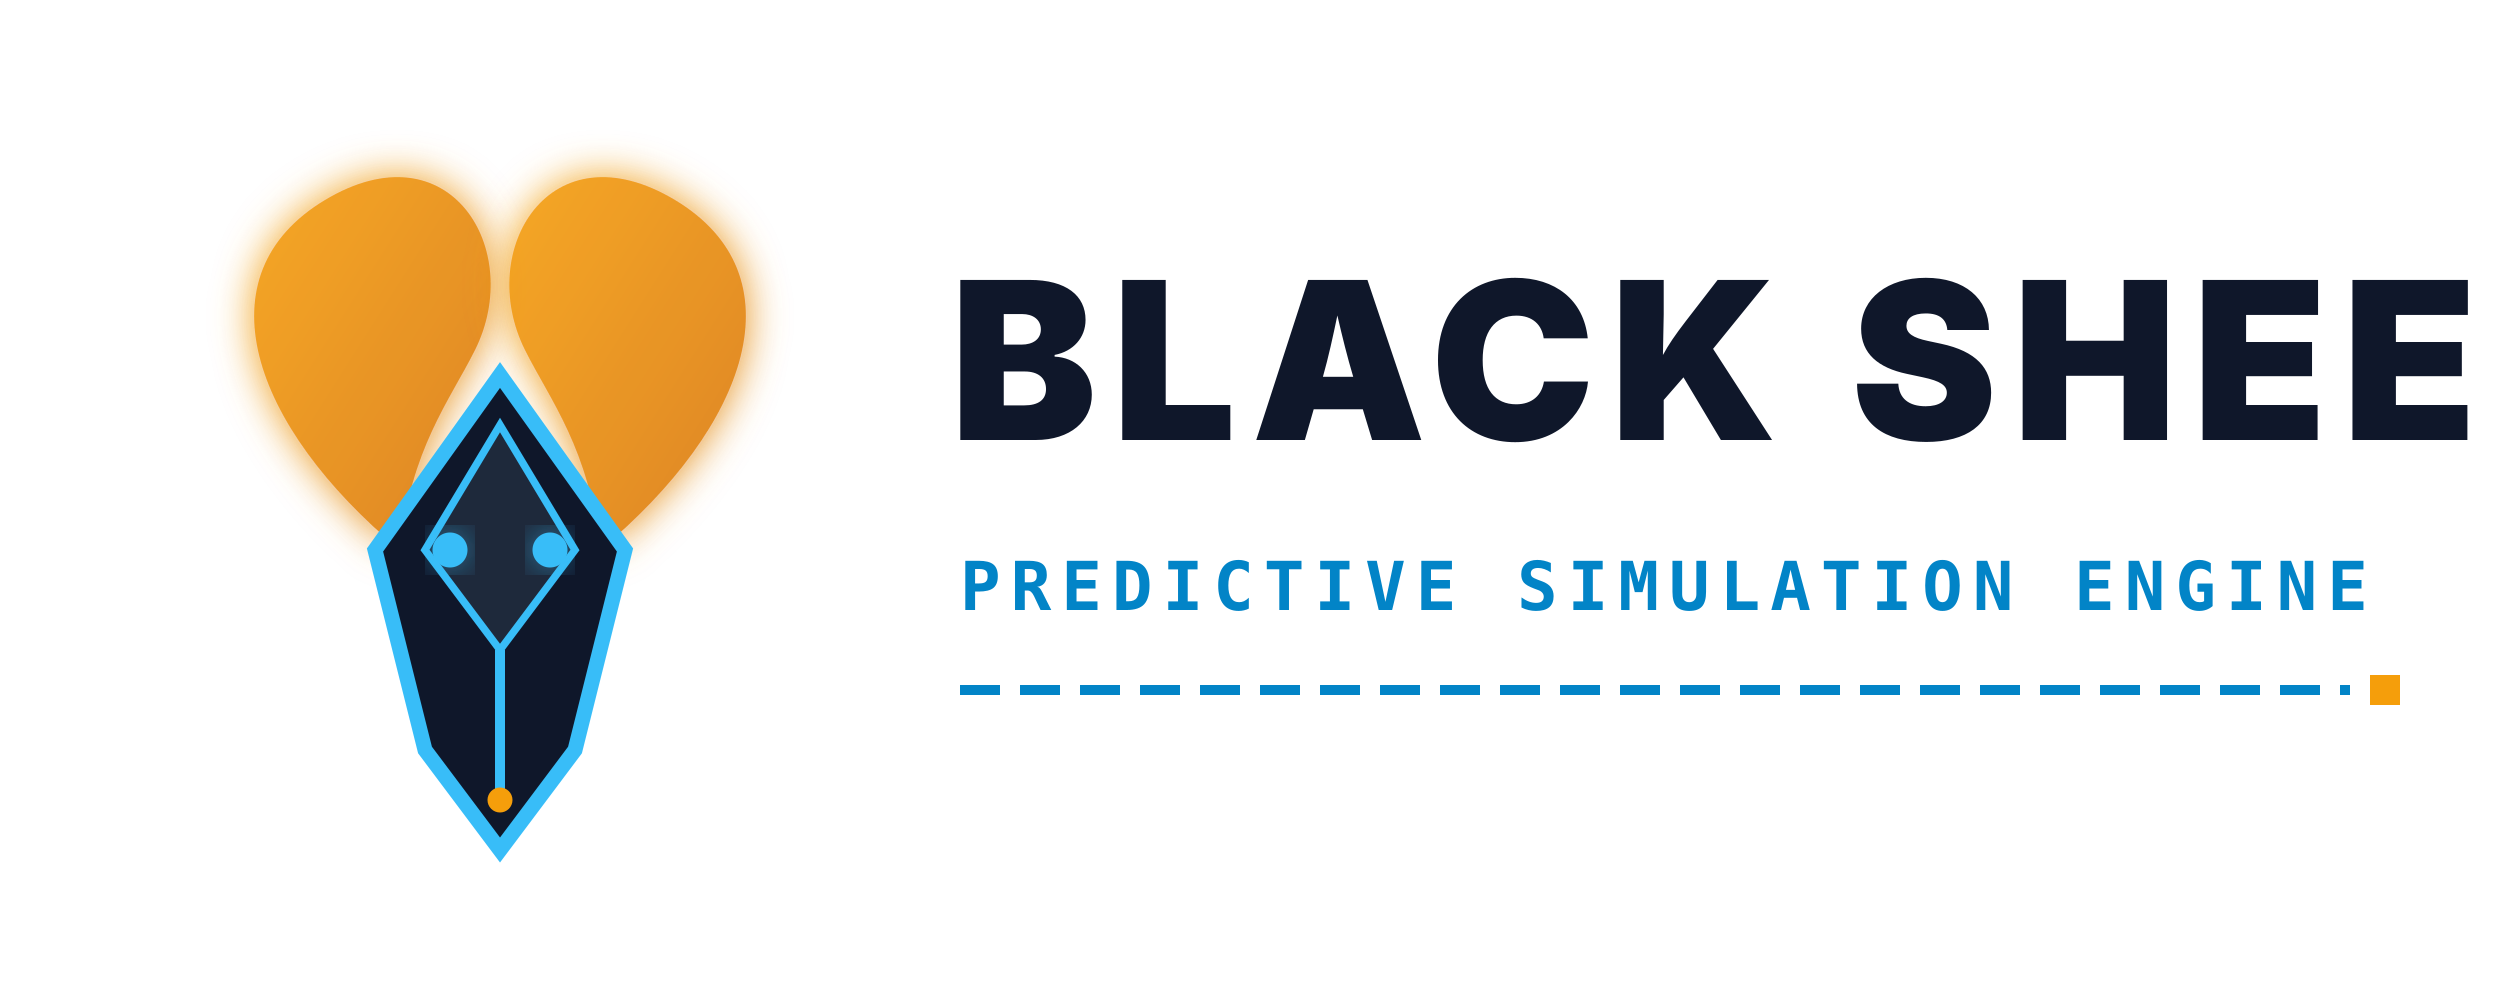
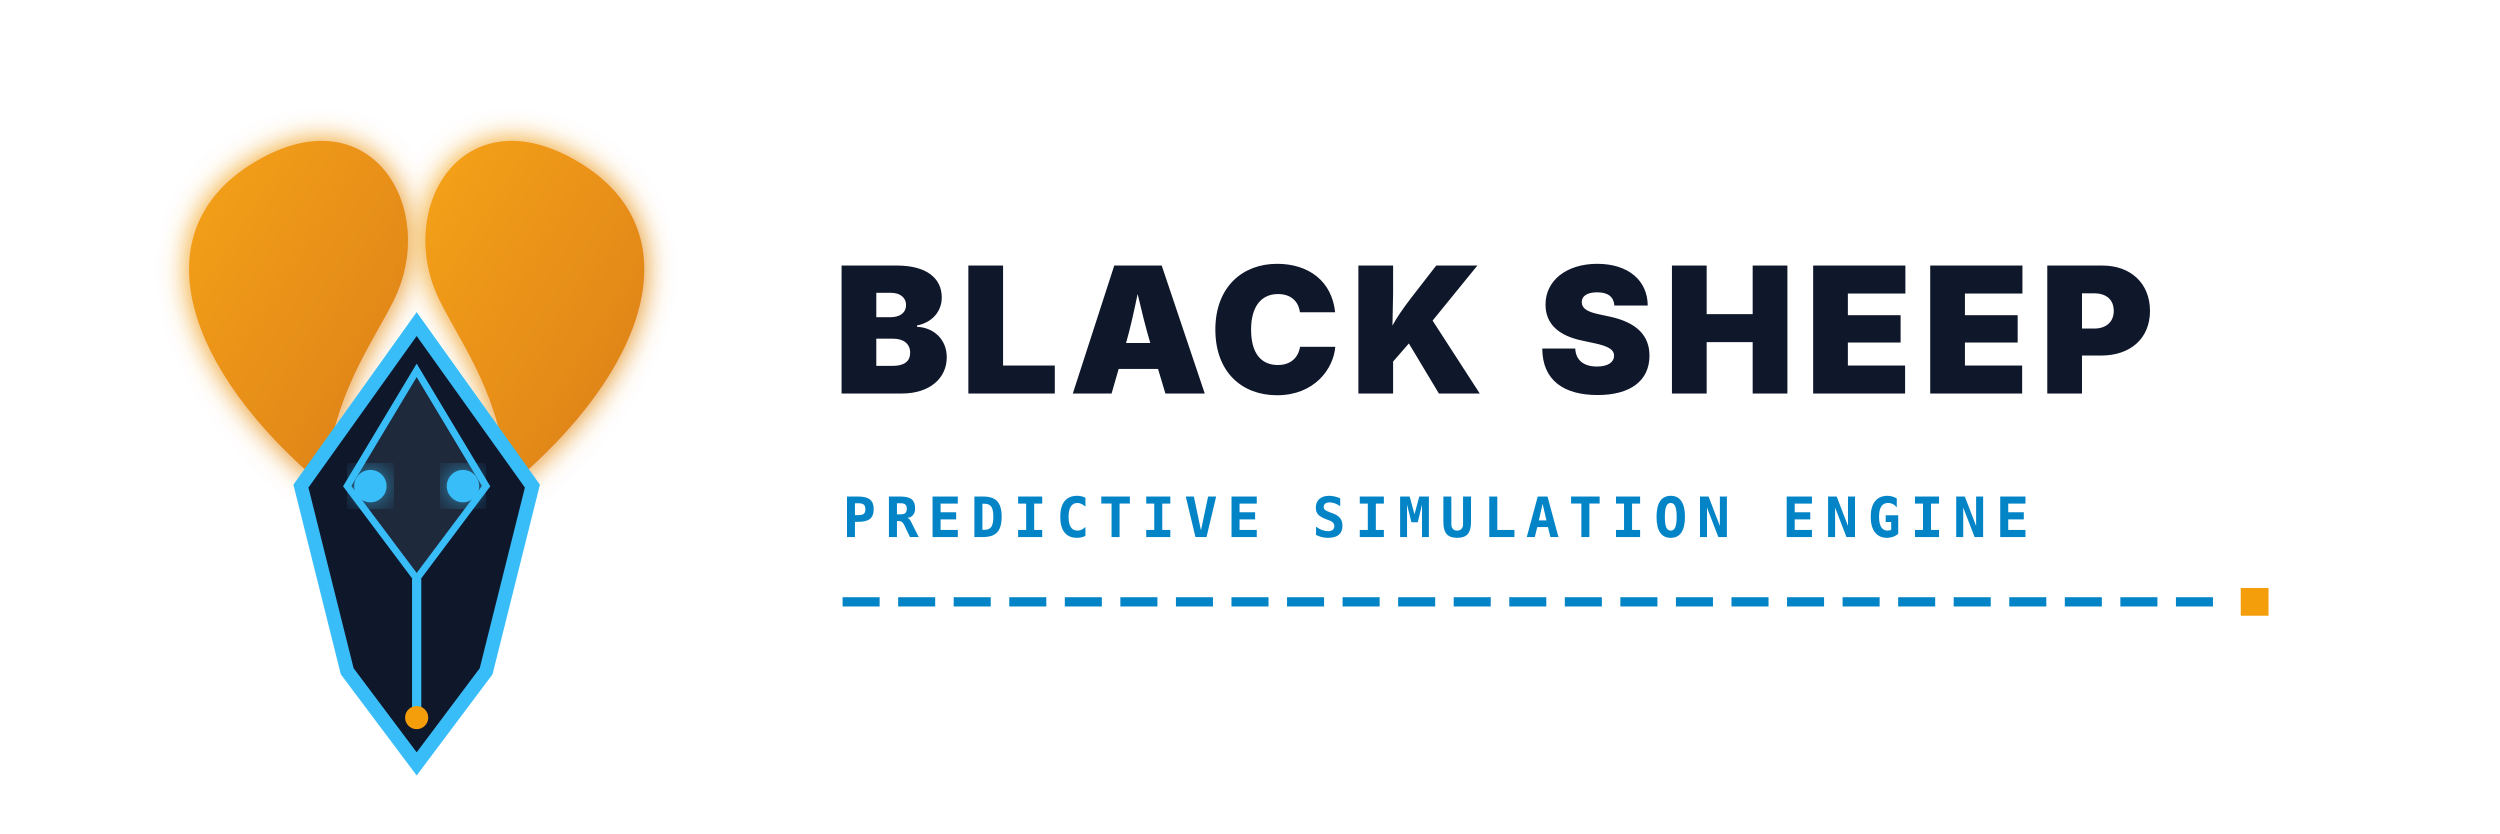
- <svg xmlns="http://www.w3.org/2000/svg" viewBox="0 0 500 200" width="500" height="200">
+ <svg xmlns="http://www.w3.org/2000/svg" viewBox="0 0 540 180" width="540" height="180">
  <defs>
    <linearGradient id="cyanGrad" x1="0%" y1="0%" x2="100%" y2="100%">
      <stop offset="0%" stop-color="#38bdf8" />
      <stop offset="100%" stop-color="#0284c7" />
    </linearGradient>
    <linearGradient id="hornGrad" x1="0%" y1="0%" x2="100%" y2="100%">
      <stop offset="0%" stop-color="#f59e0b" />
      <stop offset="100%" stop-color="#d97706" />
    </linearGradient>
    <filter id="glow" x="-20%" y="-20%" width="140%" height="140%">
-       <feGaussianBlur stdDeviation="4" result="blur" />
+       <feGaussianBlur stdDeviation="3" result="blur" />
      <feMerge>
        <feMergeNode in="blur" />
        <feMergeNode in="SourceGraphic" />
      </feMerge>
    </filter>
  </defs>
-   <g transform="translate(30, 25)">
-     <path d="M 50 85 C 20 60, 10 30, 35 15 C 60 0, 75 25, 65 45 C 60 55, 52 65, 50 85 Z" fill="url(#hornGrad)" opacity="0.9" filter="url(#glow)" />
-     <path d="M 90 85 C 120 60, 130 30, 105 15 C 80 0, 65 25, 75 45 C 80 55, 88 65, 90 85 Z" fill="url(#hornGrad)" opacity="0.9" filter="url(#glow)" />
+   <g transform="translate(20, 20)">
+     <path d="M 50 85 C 20 60, 10 30, 35 15 C 60 0, 75 25, 65 45 C 60 55, 52 65, 50 85 Z" fill="url(#hornGrad)" opacity="0.95" filter="url(#glow)" />
+     <path d="M 90 85 C 120 60, 130 30, 105 15 C 80 0, 65 25, 75 45 C 80 55, 88 65, 90 85 Z" fill="url(#hornGrad)" opacity="0.95" filter="url(#glow)" />
    <polygon points="70,50 95,85 85,125 70,145 55,125 45,85" fill="#0f172a" stroke="#38bdf8" stroke-width="3" />
    <polygon points="70,60 85,85 70,105 55,85" fill="#1e293b" stroke="#38bdf8" stroke-width="1.5" />
    <circle cx="60" cy="85" r="3.5" fill="#38bdf8" filter="url(#glow)" />
    <circle cx="80" cy="85" r="3.5" fill="#38bdf8" filter="url(#glow)" />
    <line x1="70" y1="105" x2="70" y2="135" stroke="#38bdf8" stroke-width="2" />
    <circle cx="70" cy="135" r="2.5" fill="#f59e0b" />
  </g>
-   <text x="190" y="88" font-family="'Space Grotesk', 'Inter', -apple-system, sans-serif" font-weight="900" font-size="44" fill="#0f172a" letter-spacing="3">BLACK SHEEP</text>
-   <text x="192" y="122" font-family="'JetBrains Mono', 'Space Grotesk', monospace" font-weight="700" font-size="13.5" fill="#0284c7" letter-spacing="2">PREDICTIVE SIMULATION ENGINE</text>
-   <line x1="192" y1="138" x2="470" y2="138" stroke="#0284c7" stroke-width="2" stroke-dasharray="8 4" />
-   <rect x="474" y="135" width="6" height="6" fill="#f59e0b" />
+   <text x="180" y="85" font-family="'Space Grotesk', 'Inter', -apple-system, sans-serif" font-weight="900" font-size="38" fill="#0f172a" letter-spacing="2">BLACK SHEEP</text>
+   <text x="182" y="116" font-family="'JetBrains Mono', monospace" font-weight="700" font-size="12" fill="#0284c7" letter-spacing="2">PREDICTIVE SIMULATION ENGINE</text>
+   <line x1="182" y1="130" x2="480" y2="130" stroke="#0284c7" stroke-width="2" stroke-dasharray="8 4" />
+   <rect x="484" y="127" width="6" height="6" fill="#f59e0b" />
</svg>
